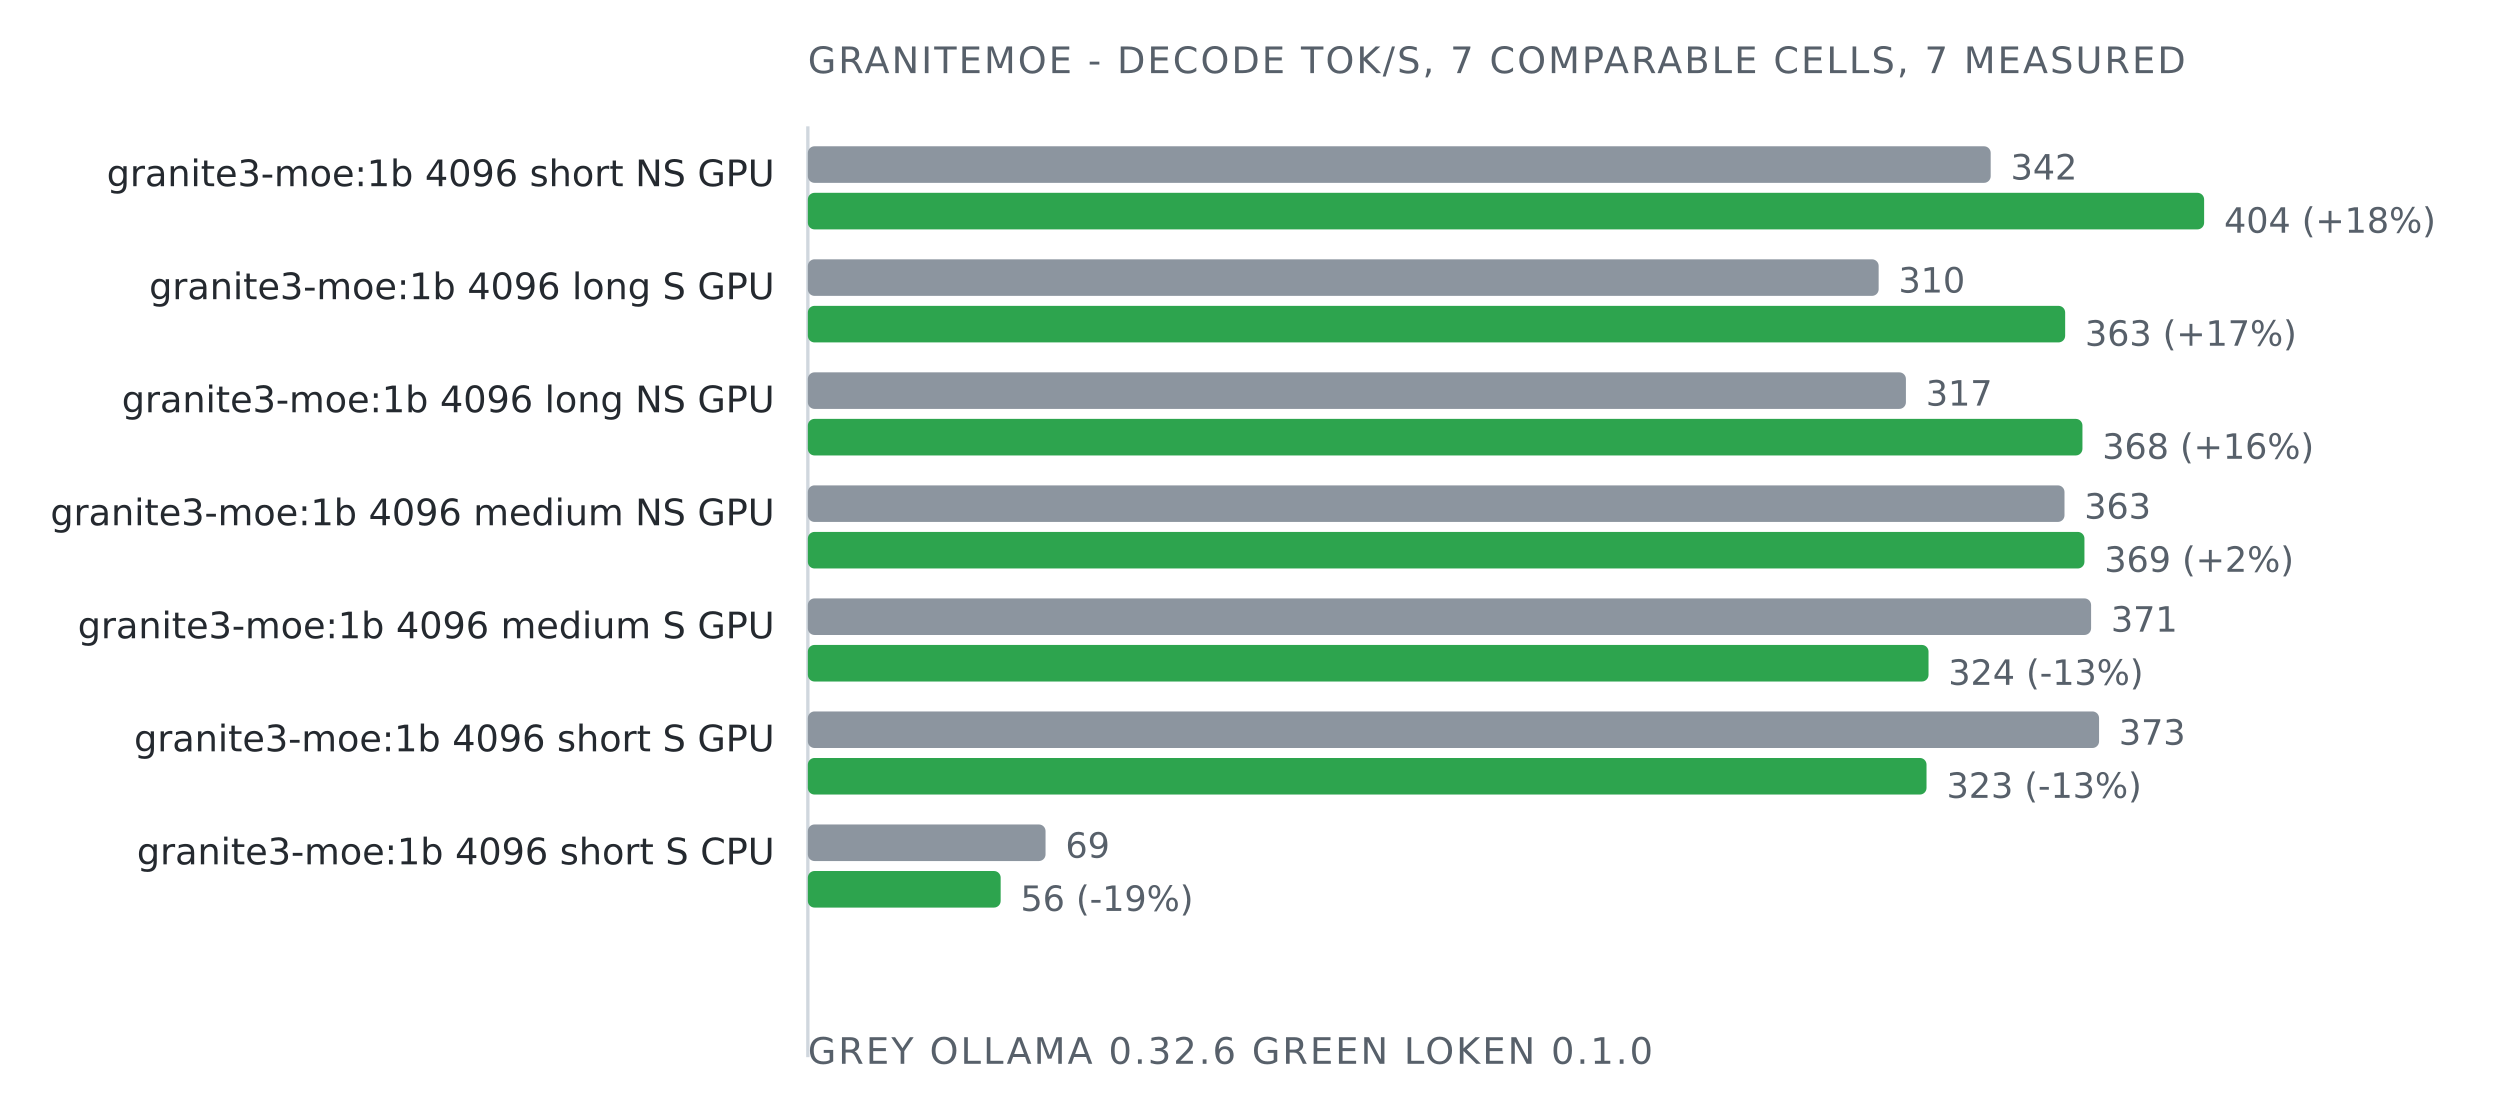
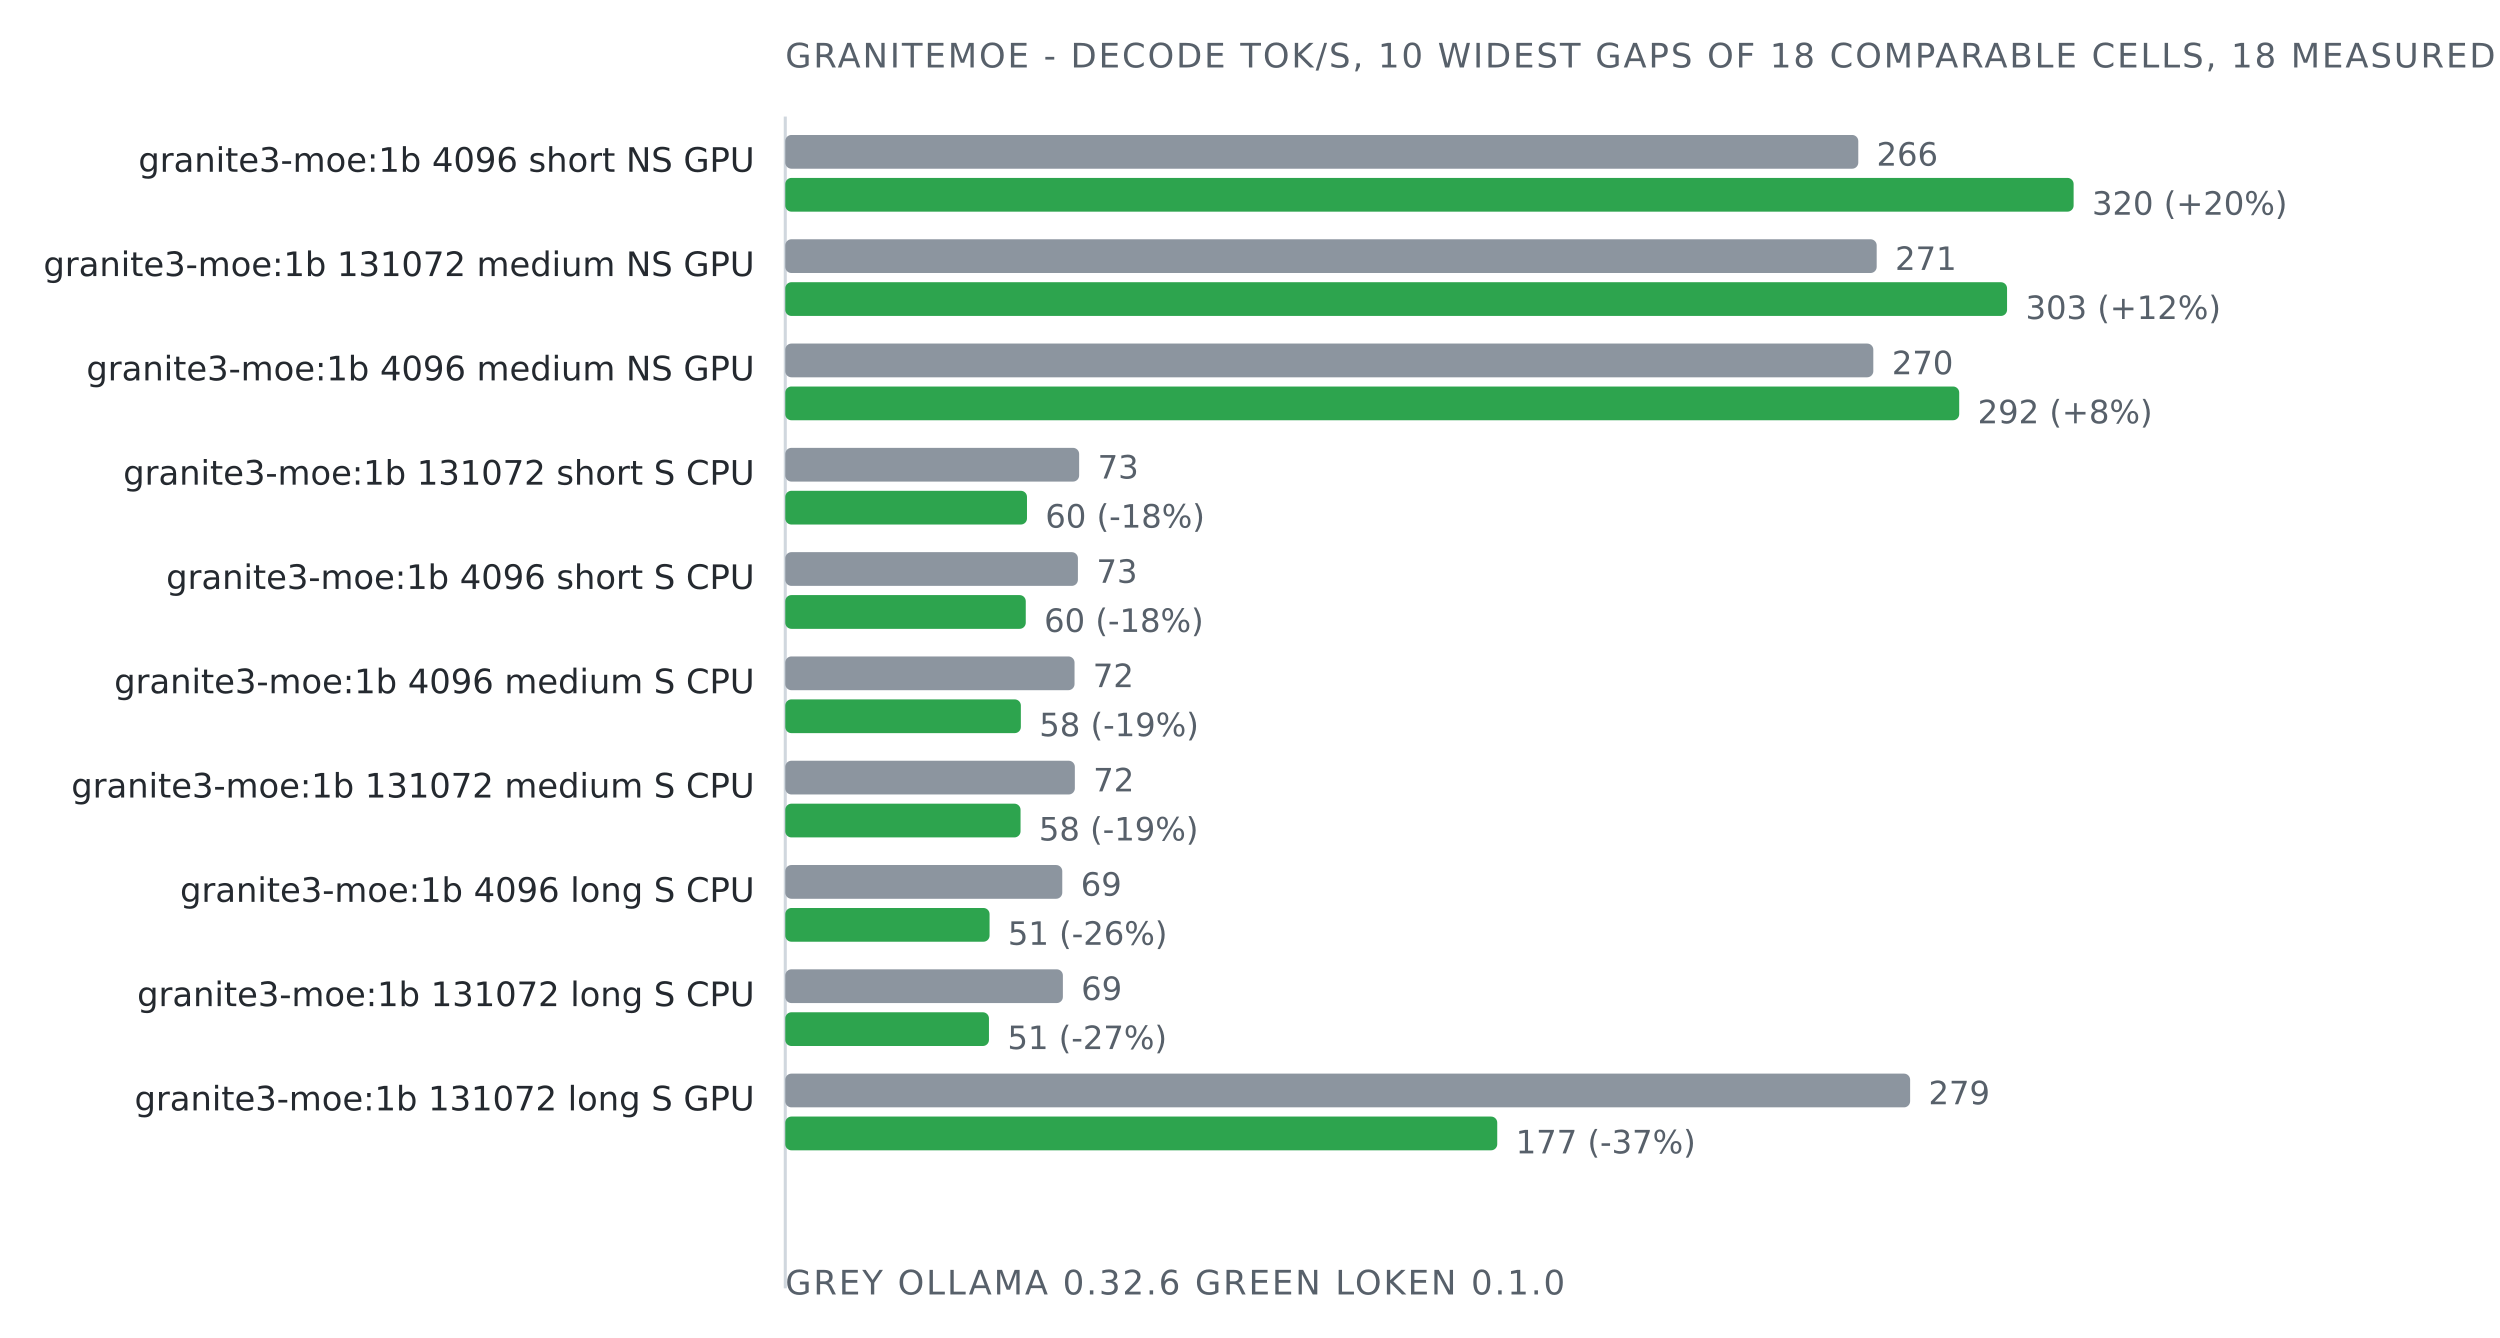
- <svg xmlns="http://www.w3.org/2000/svg" width="752" height="334" viewBox="0 0 752 334" font-family="DejaVu Sans, Liberation Sans, Helvetica, Arial, sans-serif">
+ <svg xmlns="http://www.w3.org/2000/svg" width="815" height="436" viewBox="0 0 815 436" font-family="DejaVu Sans, Liberation Sans, Helvetica, Arial, sans-serif">
  <style>.t{fill:#57606a;font-size:10.5px}.m{fill:#24292f;font-size:11px}.h{fill:#57606a;font-size:11px;letter-spacing:.06em}.o{fill:#8c959f}.l{fill:#2da44e}.ax{stroke:#d0d7de;stroke-width:1}@media (prefers-color-scheme:dark){.t,.h{fill:#8b949e}.m{fill:#e6edf3}.o{fill:#6e7681}.l{fill:#3fb950}.ax{stroke:#30363d}}</style>
-   <text class="h" x="243" y="22">GRANITEMOE - DECODE TOK/S, 7 COMPARABLE CELLS, 7 MEASURED</text>
-   <line class="ax" x1="243" y1="38" x2="243" y2="318" />
-   <text class="m" x="233" y="56" text-anchor="end">granite3-moe:1b 4096 short NS GPU</text>
-   <rect class="o" x="243" y="44" width="355.8" height="11" rx="2" />
-   <rect class="l" x="243" y="58" width="420.0" height="11" rx="2" />
-   <text class="t" x="604.793" y="54">342</text>
-   <text class="t" x="669.0" y="70">404  (+18%)</text>
-   <text class="m" x="233" y="90" text-anchor="end">granite3-moe:1b 4096 long S GPU</text>
-   <rect class="o" x="243" y="78" width="322.1" height="11" rx="2" />
-   <rect class="l" x="243" y="92" width="378.2" height="11" rx="2" />
-   <text class="t" x="571.076" y="88">310</text>
-   <text class="t" x="627.167" y="104">363  (+17%)</text>
-   <text class="m" x="233" y="124" text-anchor="end">granite3-moe:1b 4096 long NS GPU</text>
-   <rect class="o" x="243" y="112" width="330.3" height="11" rx="2" />
-   <rect class="l" x="243" y="126" width="383.4" height="11" rx="2" />
-   <text class="t" x="579.297" y="122">317</text>
-   <text class="t" x="632.37" y="138">368  (+16%)</text>
-   <text class="m" x="233" y="158" text-anchor="end">granite3-moe:1b 4096 medium NS GPU</text>
-   <rect class="o" x="243" y="146" width="378.0" height="11" rx="2" />
-   <rect class="l" x="243" y="160" width="384.0" height="11" rx="2" />
-   <text class="t" x="626.958" y="156">363</text>
-   <text class="t" x="632.994" y="172">369  (+2%)</text>
-   <text class="m" x="233" y="192" text-anchor="end">granite3-moe:1b 4096 medium S GPU</text>
-   <rect class="o" x="243" y="180" width="386.0" height="11" rx="2" />
-   <rect class="l" x="243" y="194" width="337.1" height="11" rx="2" />
-   <text class="t" x="634.971" y="190">371</text>
-   <text class="t" x="586.061" y="206">324  (-13%)</text>
-   <text class="m" x="233" y="226" text-anchor="end">granite3-moe:1b 4096 short S GPU</text>
-   <rect class="o" x="243" y="214" width="388.4" height="11" rx="2" />
-   <rect class="l" x="243" y="228" width="336.5" height="11" rx="2" />
-   <text class="t" x="637.365" y="224">373</text>
-   <text class="t" x="585.541" y="240">323  (-13%)</text>
-   <text class="m" x="233" y="260" text-anchor="end">granite3-moe:1b 4096 short S CPU</text>
-   <rect class="o" x="243" y="248" width="71.5" height="11" rx="2" />
-   <rect class="l" x="243" y="262" width="58.0" height="11" rx="2" />
-   <text class="t" x="320.492" y="258">69</text>
-   <text class="t" x="306.963" y="274">56  (-19%)</text>
-   <text class="h" x="243" y="320">GREY OLLAMA 0.32.6   GREEN LOKEN 0.1.0</text>
+   <text class="h" x="256" y="22">GRANITEMOE - DECODE TOK/S, 10 WIDEST GAPS OF 18 COMPARABLE CELLS, 18 MEASURED</text>
+   <line class="ax" x1="256" y1="38" x2="256" y2="420" />
+   <text class="m" x="246" y="56" text-anchor="end">granite3-moe:1b 4096 short NS GPU</text>
+   <rect class="o" x="256" y="44" width="349.8" height="11" rx="2" />
+   <rect class="l" x="256" y="58" width="420.0" height="11" rx="2" />
+   <text class="t" x="611.759" y="54">266</text>
+   <text class="t" x="682.0" y="70">320  (+20%)</text>
+   <text class="m" x="246" y="90" text-anchor="end">granite3-moe:1b 131072 medium NS GPU</text>
+   <rect class="o" x="256" y="78" width="355.8" height="11" rx="2" />
+   <rect class="l" x="256" y="92" width="398.3" height="11" rx="2" />
+   <text class="t" x="617.799" y="88">271</text>
+   <text class="t" x="660.337" y="104">303  (+12%)</text>
+   <text class="m" x="246" y="124" text-anchor="end">granite3-moe:1b 4096 medium NS GPU</text>
+   <rect class="o" x="256" y="112" width="354.7" height="11" rx="2" />
+   <rect class="l" x="256" y="126" width="382.7" height="11" rx="2" />
+   <text class="t" x="616.748" y="122">270</text>
+   <text class="t" x="644.713" y="138">292  (+8%)</text>
+   <text class="m" x="246" y="158" text-anchor="end">granite3-moe:1b 131072 short S CPU</text>
+   <rect class="o" x="256" y="146" width="95.8" height="11" rx="2" />
+   <rect class="l" x="256" y="160" width="78.8" height="11" rx="2" />
+   <text class="t" x="357.842" y="156">73</text>
+   <text class="t" x="340.775" y="172">60  (-18%)</text>
+   <text class="m" x="246" y="192" text-anchor="end">granite3-moe:1b 4096 short S CPU</text>
+   <rect class="o" x="256" y="180" width="95.4" height="11" rx="2" />
+   <rect class="l" x="256" y="194" width="78.4" height="11" rx="2" />
+   <text class="t" x="357.449" y="190">73</text>
+   <text class="t" x="340.381" y="206">60  (-18%)</text>
+   <text class="m" x="246" y="226" text-anchor="end">granite3-moe:1b 4096 medium S CPU</text>
+   <rect class="o" x="256" y="214" width="94.3" height="11" rx="2" />
+   <rect class="l" x="256" y="228" width="76.8" height="11" rx="2" />
+   <text class="t" x="356.267" y="224">72</text>
+   <text class="t" x="338.805" y="240">58  (-19%)</text>
+   <text class="m" x="246" y="260" text-anchor="end">granite3-moe:1b 131072 medium S CPU</text>
+   <rect class="o" x="256" y="248" width="94.4" height="11" rx="2" />
+   <rect class="l" x="256" y="262" width="76.7" height="11" rx="2" />
+   <text class="t" x="356.398" y="258">72</text>
+   <text class="t" x="338.674" y="274">58  (-19%)</text>
+   <text class="m" x="246" y="294" text-anchor="end">granite3-moe:1b 4096 long S CPU</text>
+   <rect class="o" x="256" y="282" width="90.3" height="11" rx="2" />
+   <rect class="l" x="256" y="296" width="66.6" height="11" rx="2" />
+   <text class="t" x="352.328" y="292">69</text>
+   <text class="t" x="328.565" y="308">51  (-26%)</text>
+   <text class="m" x="246" y="328" text-anchor="end">granite3-moe:1b 131072 long S CPU</text>
+   <rect class="o" x="256" y="316" width="90.5" height="11" rx="2" />
+   <rect class="l" x="256" y="330" width="66.4" height="11" rx="2" />
+   <text class="t" x="352.46" y="326">69</text>
+   <text class="t" x="328.433" y="342">51  (-27%)</text>
+   <text class="m" x="246" y="362" text-anchor="end">granite3-moe:1b 131072 long S GPU</text>
+   <rect class="o" x="256" y="350" width="366.7" height="11" rx="2" />
+   <rect class="l" x="256" y="364" width="232.1" height="11" rx="2" />
+   <text class="t" x="628.696" y="360">279</text>
+   <text class="t" x="494.123" y="376">177  (-37%)</text>
+   <text class="h" x="256" y="422">GREY OLLAMA 0.32.6   GREEN LOKEN 0.1.0</text>
</svg>
